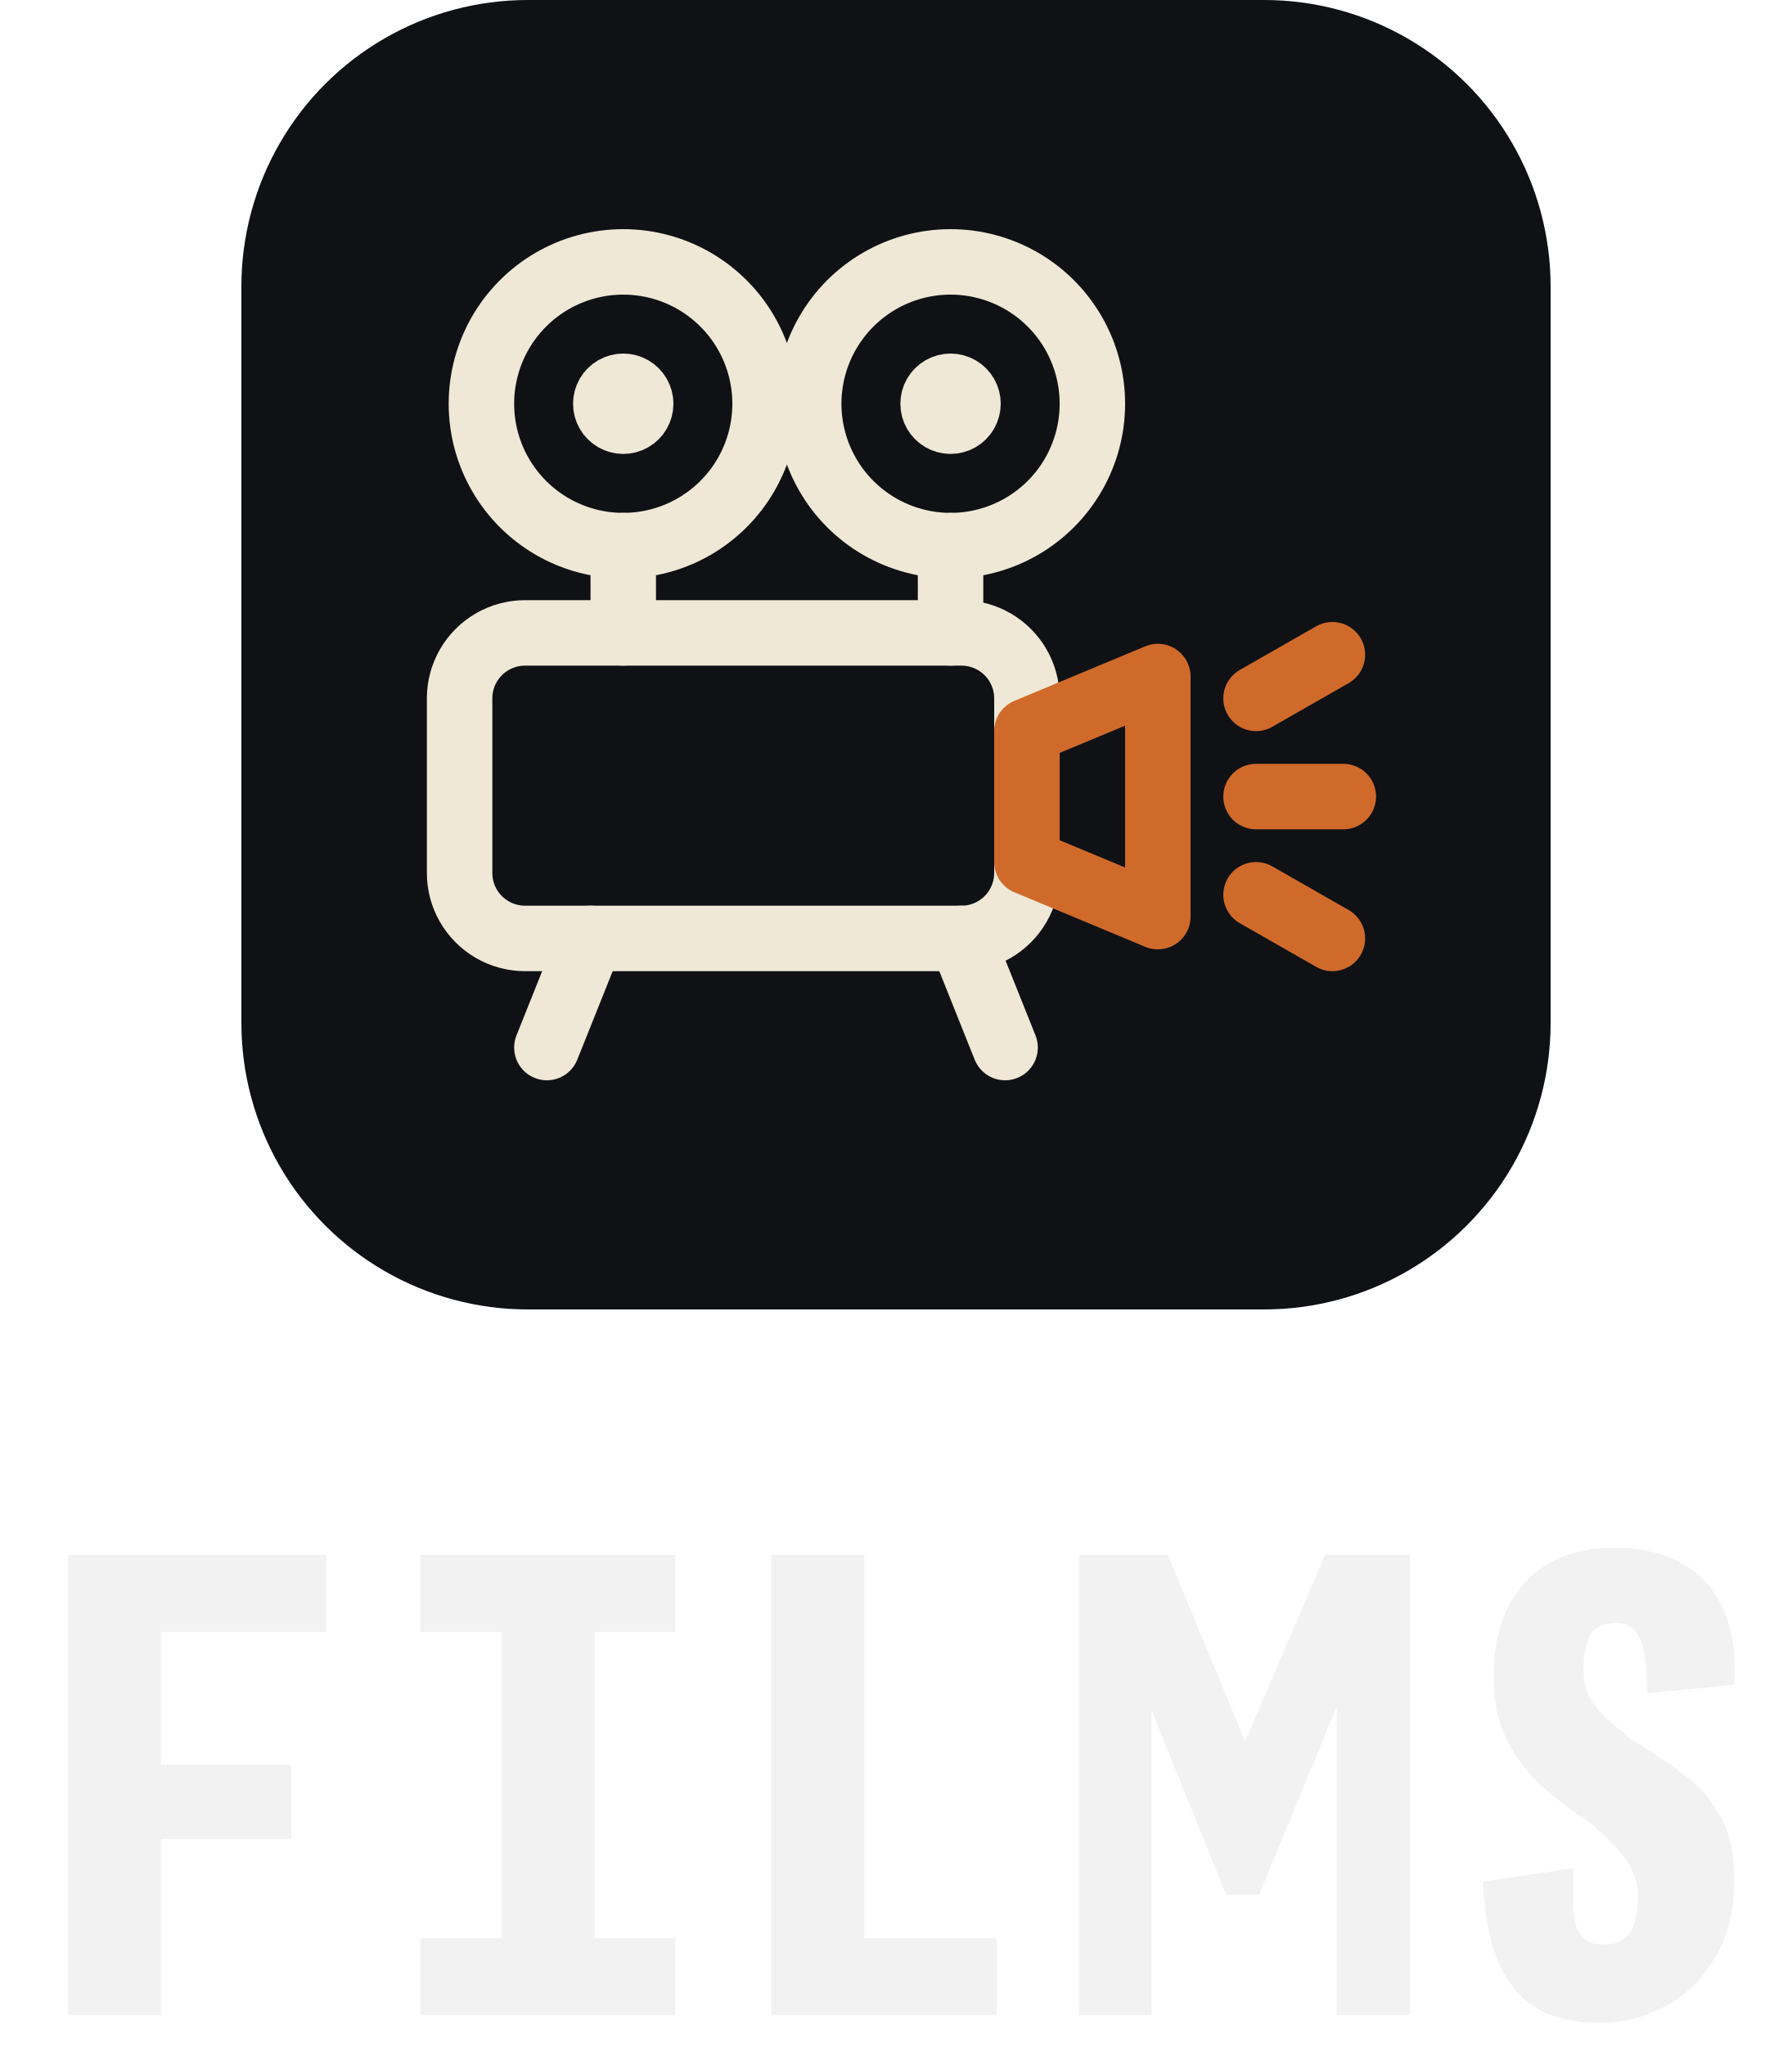
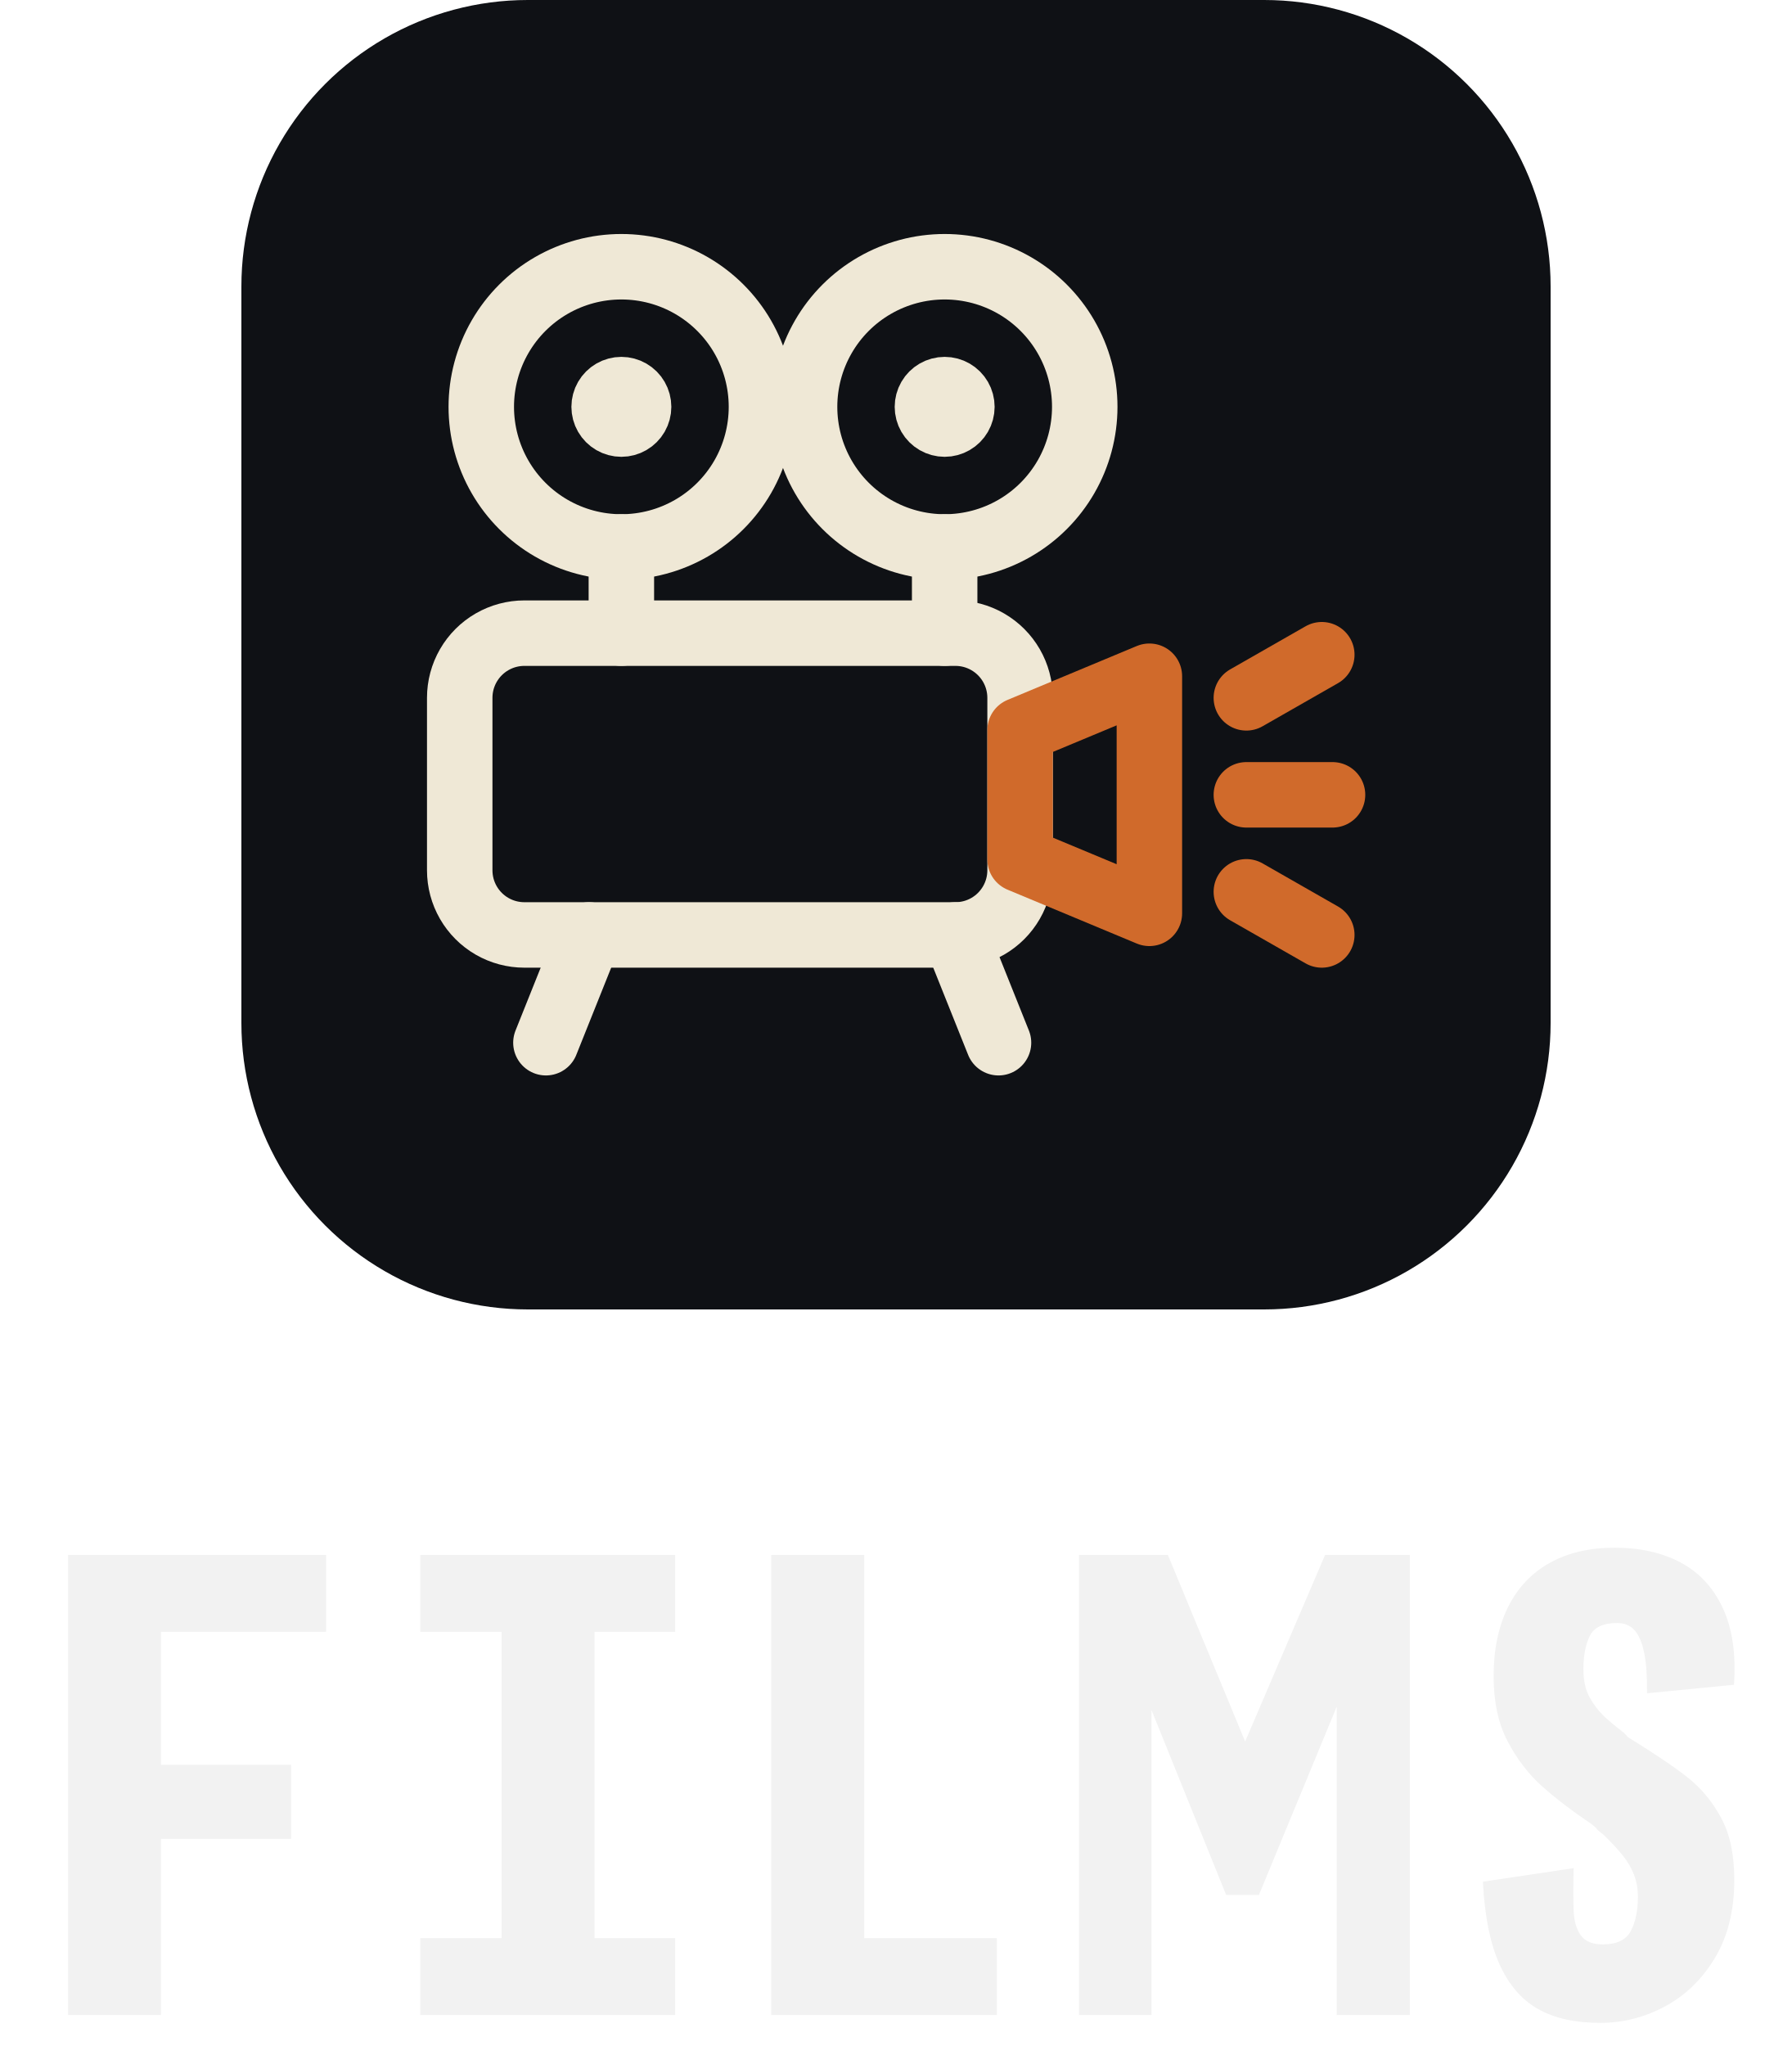
<svg xmlns="http://www.w3.org/2000/svg" width="219" height="250" viewBox="0 0 219 250">
  <path d="M 64.5,0 L 154.5,0 C 160.643,3.76170215621E-16 166.68,1.617 172,4.689 S 181.739,12.18 184.811,17.5 S 189.5,28.857 189.5,35 L 189.5,125 C 189.5,131.143 187.883,137.18 184.811,142.5 S 177.32,152.239 172,155.311 S 160.643,160 154.5,160 L 64.5,160 C 58.357,160 52.32,158.383 47,155.311 S 37.261,147.82 34.189,142.5 S 29.5,131.143 29.5,125 L 29.5,35 C 29.5,28.857 31.117,22.82 34.189,17.5 S 41.68,7.761 47,4.689 S 58.357,1.12851064686E-15 64.5,0 Z" fill="#0f1115" stroke="none" stroke-width="0.000" stroke-linecap="butt" stroke-linejoin="miter" />
-   <path d="M 93.5,49.333 C 93.5,52.376 92.699,55.365 91.178,58 S 87.468,62.823 84.833,64.344 S 79.209,66.667 76.167,66.667 S 70.135,65.866 67.5,64.344 S 62.677,60.635 61.156,58 S 58.833,52.376 58.833,49.333 S 59.634,43.301 61.156,40.667 S 64.865,35.843 67.5,34.322 S 73.124,32 76.167,32 S 82.199,32.801 84.833,34.322 S 89.657,38.032 91.178,40.667 S 93.5,46.291 93.5,49.333 Z" fill="none" stroke="#efe8d6" stroke-width="8.000" stroke-linecap="round" stroke-linejoin="round" />
-   <path d="M 133.5,49.333 C 133.5,52.376 132.699,55.365 131.178,58 S 127.468,62.823 124.833,64.344 S 119.209,66.667 116.167,66.667 S 110.135,65.866 107.5,64.344 S 102.677,60.635 101.156,58 S 98.833,52.376 98.833,49.333 S 99.634,43.301 101.156,40.667 S 104.865,35.843 107.5,34.322 S 113.124,32 116.167,32 S 122.198,32.801 124.833,34.322 S 129.657,38.032 131.178,40.667 S 133.5,46.291 133.5,49.333 Z" fill="none" stroke="#efe8d6" stroke-width="8.000" stroke-linecap="round" stroke-linejoin="round" />
-   <path d="M 78.3,49.333 C 78.3,49.708 78.201,50.076 78.014,50.4 S 77.558,50.994 77.233,51.181 S 76.541,51.467 76.167,51.467 S 75.424,51.368 75.1,51.181 S 74.506,50.724 74.319,50.4 S 74.033,49.708 74.033,49.333 S 74.132,48.591 74.319,48.267 S 74.776,47.673 75.1,47.486 S 75.792,47.2 76.167,47.2 S 76.909,47.299 77.233,47.486 S 77.827,47.942 78.014,48.267 S 78.3,48.959 78.3,49.333 Z" fill="#efe8d6" stroke="#efe8d6" stroke-width="8.000" stroke-linecap="round" stroke-linejoin="round" />
-   <path d="M 118.3,49.333 C 118.3,49.708 118.201,50.076 118.014,50.4 S 117.558,50.994 117.233,51.181 S 116.541,51.467 116.167,51.467 S 115.424,51.368 115.1,51.181 S 114.506,50.724 114.319,50.4 S 114.033,49.708 114.033,49.333 S 114.132,48.591 114.319,48.267 S 114.776,47.673 115.1,47.486 S 115.792,47.2 116.167,47.2 S 116.909,47.299 117.233,47.486 S 117.827,47.942 118.014,48.267 S 118.3,48.959 118.3,49.333 Z" fill="#efe8d6" stroke="#efe8d6" stroke-width="8.000" stroke-linecap="round" stroke-linejoin="round" />
-   <path d="M 76.167,66.667 l 0,10.667 M 116.167,66.667 l 0,10.667 M 72.167,114.667 l -5.333,13.333 M 117.5,114.667 l 5.333,13.333" fill="none" stroke="#efe8d6" stroke-width="8.000" stroke-linecap="round" stroke-linejoin="round" />
-   <path d="M 64.167,77.333 L 117.5,77.333 C 118.904,77.333 120.284,77.703 121.5,78.405 S 123.726,80.117 124.428,81.333 S 125.5,83.929 125.5,85.333 L 125.5,106.667 C 125.5,108.071 125.13,109.451 124.428,110.667 S 122.716,112.893 121.5,113.595 S 118.904,114.667 117.5,114.667 L 64.167,114.667 C 62.762,114.667 61.383,114.297 60.167,113.595 S 57.941,111.883 57.238,110.667 S 56.167,108.071 56.167,106.667 L 56.167,85.333 C 56.167,83.929 56.536,82.549 57.238,81.333 S 58.951,79.107 60.167,78.405 S 62.762,77.333 64.167,77.333 Z" fill="none" stroke="#efe8d6" stroke-width="8.000" stroke-linecap="round" stroke-linejoin="round" />
-   <path d="M 125.5,89.333 l 16,-6.667 l 0,29.333 l -16,-6.667 z" fill="none" stroke="#d06a2b" stroke-width="8.000" stroke-linecap="round" stroke-linejoin="round" />
-   <path d="M 153.5,85.333 L 162.833,80 M 153.5,97.333 L 164.167,97.333 M 153.5,109.333 L 162.833,114.667" fill="none" stroke="#d06a2b" stroke-width="8.000" stroke-linecap="round" stroke-linejoin="round" />
+   <path d="M 93.057,49.712 C 93.057,52.717 92.266,55.67 90.764,58.272 S 87.1,63.036 84.497,64.538 S 78.942,66.832 75.937,66.832 S 69.98,66.041 67.377,64.538 S 62.613,60.874 61.111,58.272 S 58.817,52.717 58.817,49.712 S 59.608,43.754 61.111,41.152 S 64.775,36.388 67.377,34.886 S 72.932,32.592 75.937,32.592 S 81.895,33.383 84.497,34.886 S 89.261,38.55 90.764,41.152 S 93.057,46.707 93.057,49.712 Z" fill="none" stroke="#efe8d6" stroke-width="8.000" stroke-linecap="round" stroke-linejoin="round" />
+   <path d="M 132.567,49.712 C 132.567,52.717 131.775,55.67 130.273,58.272 S 126.609,63.036 124.007,64.538 S 118.452,66.832 115.447,66.832 S 109.489,66.041 106.887,64.538 S 102.123,60.874 100.62,58.272 S 98.327,52.717 98.327,49.712 S 99.118,43.754 100.62,41.152 S 104.284,36.388 106.887,34.886 S 112.442,32.592 115.447,32.592 S 121.404,33.383 124.007,34.886 S 128.77,38.55 130.273,41.152 S 132.567,46.707 132.567,49.712 Z" fill="none" stroke="#efe8d6" stroke-width="8.000" stroke-linecap="round" stroke-linejoin="round" />
+   <path d="M 78.044,49.712 C 78.044,50.082 77.947,50.445 77.762,50.765 S 77.311,51.352 76.991,51.536 S 76.307,51.819 75.937,51.819 S 75.204,51.721 74.884,51.536 S 74.298,51.086 74.113,50.765 S 73.831,50.082 73.831,49.712 S 73.928,48.979 74.113,48.659 S 74.564,48.072 74.884,47.888 S 75.568,47.605 75.937,47.605 S 76.67,47.703 76.991,47.888 S 77.577,48.338 77.762,48.659 S 78.044,49.342 78.044,49.712 Z" fill="#efe8d6" stroke="#efe8d6" stroke-width="8.000" stroke-linecap="round" stroke-linejoin="round" />
+   <path d="M 117.553,49.712 C 117.553,50.082 117.456,50.445 117.271,50.765 S 116.82,51.352 116.5,51.536 S 115.816,51.819 115.447,51.819 S 114.714,51.721 114.393,51.536 S 113.807,51.086 113.622,50.765 S 113.34,50.082 113.34,49.712 S 113.437,48.979 113.622,48.659 S 114.073,48.072 114.393,47.888 S 115.077,47.605 115.447,47.605 S 116.18,47.703 116.5,47.888 S 117.086,48.338 117.271,48.659 S 117.553,49.342 117.553,49.712 Z" fill="#efe8d6" stroke="#efe8d6" stroke-width="8.000" stroke-linecap="round" stroke-linejoin="round" />
+   <path d="M 75.937,66.832 l 0,10.533 M 115.447,66.832 l 0,10.533 M 71.985,114.24 l -5.269,13.168 M 116.759,114.24 l 5.269,13.168" fill="none" stroke="#efe8d6" stroke-width="8.000" stroke-linecap="round" stroke-linejoin="round" />
+   <path d="M 64.081,77.365 L 116.764,77.365 C 118.15,77.365 119.513,77.73 120.713,78.424 S 122.911,80.114 123.604,81.315 S 124.663,83.878 124.663,85.264 L 124.663,106.341 C 124.663,107.728 124.298,109.09 123.604,110.291 S 121.914,112.489 120.713,113.182 S 118.15,114.24 116.764,114.24 L 64.081,114.24 C 62.695,114.24 61.333,113.875 60.132,113.182 S 57.934,111.491 57.241,110.291 S 56.183,107.728 56.183,106.341 L 56.183,85.264 C 56.183,83.878 56.548,82.515 57.241,81.315 S 58.931,79.117 60.132,78.424 S 62.695,77.365 64.081,77.365 Z" fill="none" stroke="#efe8d6" stroke-width="8.000" stroke-linecap="round" stroke-linejoin="round" />
+   <path d="M 124.663,89.216 l 15.803,-6.587 l 0,28.971 l -15.803,-6.587 z" fill="none" stroke="#d06a2b" stroke-width="8.000" stroke-linecap="round" stroke-linejoin="round" />
+   <path d="M 152.316,85.269 L 161.537,80 M 152.316,97.12 L 162.849,97.12 M 152.316,108.971 L 161.537,114.24" fill="none" stroke="#d06a2b" stroke-width="8.000" stroke-linecap="round" stroke-linejoin="round" />
  <path d="M 8.322,246.21 L 8.322,190 L 19.68,190 L 19.68,246.21 Z M 35.58,224.689 L 15.444,224.689 L 15.444,215.641 L 35.58,215.641 Z M 14.482,199.394 L 14.482,190 L 39.853,190 L 39.853,199.394 Z M 61.298,246.21 L 61.298,190 L 72.656,190 L 72.656,246.21 Z M 82.511,190 L 82.511,199.394 L 51.365,199.394 L 51.365,190 Z M 51.365,236.816 L 82.511,236.816 L 82.511,246.21 L 51.365,246.21 Z M 94.254,246.21 L 94.254,190 L 105.612,190 L 105.612,246.21 Z M 121.82,246.21 L 100.414,246.21 L 100.414,236.816 L 121.82,236.816 Z M 142.726,190 L 152.774,214.255 L 151.542,214.255 L 161.937,190 L 172.293,190 L 172.293,246.21 L 163.362,246.21 L 163.362,207.325 L 163.862,207.325 L 153.852,231.542 L 149.848,231.542 L 140.069,207.325 L 140.724,207.325 L 140.724,246.21 L 131.869,246.21 L 131.869,190 Z M 197.626,198.316 Q 195.047,198.316 194.277,199.914 Q 193.507,201.512 193.507,203.937 Q 193.507,206.016 194.238,207.344 Q 194.97,208.673 195.875,209.558 Q 196.78,210.444 198.435,211.714 Q 198.743,212.022 198.935,212.253 Q 203.863,215.294 206.289,217.22 Q 208.714,219.144 210.332,222.109 Q 211.948,225.073 211.948,229.694 Q 211.948,235.276 209.6,239.203 Q 207.251,243.13 203.498,245.151 Q 199.744,247.173 195.548,247.173 Q 190.928,247.173 187.924,245.459 Q 184.922,243.746 183.227,239.954 Q 181.534,236.161 181.226,229.924 L 192.314,228.269 Q 192.237,231.464 192.314,233.428 Q 192.391,235.392 193.199,236.489 Q 194.007,237.586 195.856,237.586 Q 198.474,237.586 199.321,235.911 Q 200.167,234.237 200.167,231.811 Q 200.167,230.271 199.686,229.058 Q 199.205,227.845 198.358,226.768 Q 197.511,225.69 195.933,224.149 Q 195.278,223.688 195.201,223.534 Q 195.124,223.38 194.547,222.917 Q 190.851,220.415 188.406,218.22 Q 185.961,216.026 184.248,212.773 Q 182.535,209.519 182.535,204.822 Q 182.535,199.933 184.286,196.391 Q 186.038,192.849 189.368,190.982 Q 192.698,189.114 197.319,189.114 Q 202.016,189.114 205.423,190.943 Q 208.83,192.772 210.562,196.526 Q 212.295,200.28 211.91,205.862 L 201.284,206.901 Q 201.322,203.86 200.938,201.974 Q 200.553,200.087 199.763,199.202 Q 198.974,198.316 197.626,198.316 Z" fill="#f2f2f2" stroke="none" stroke-width="0.000" stroke-linecap="butt" stroke-linejoin="miter" />
</svg>
